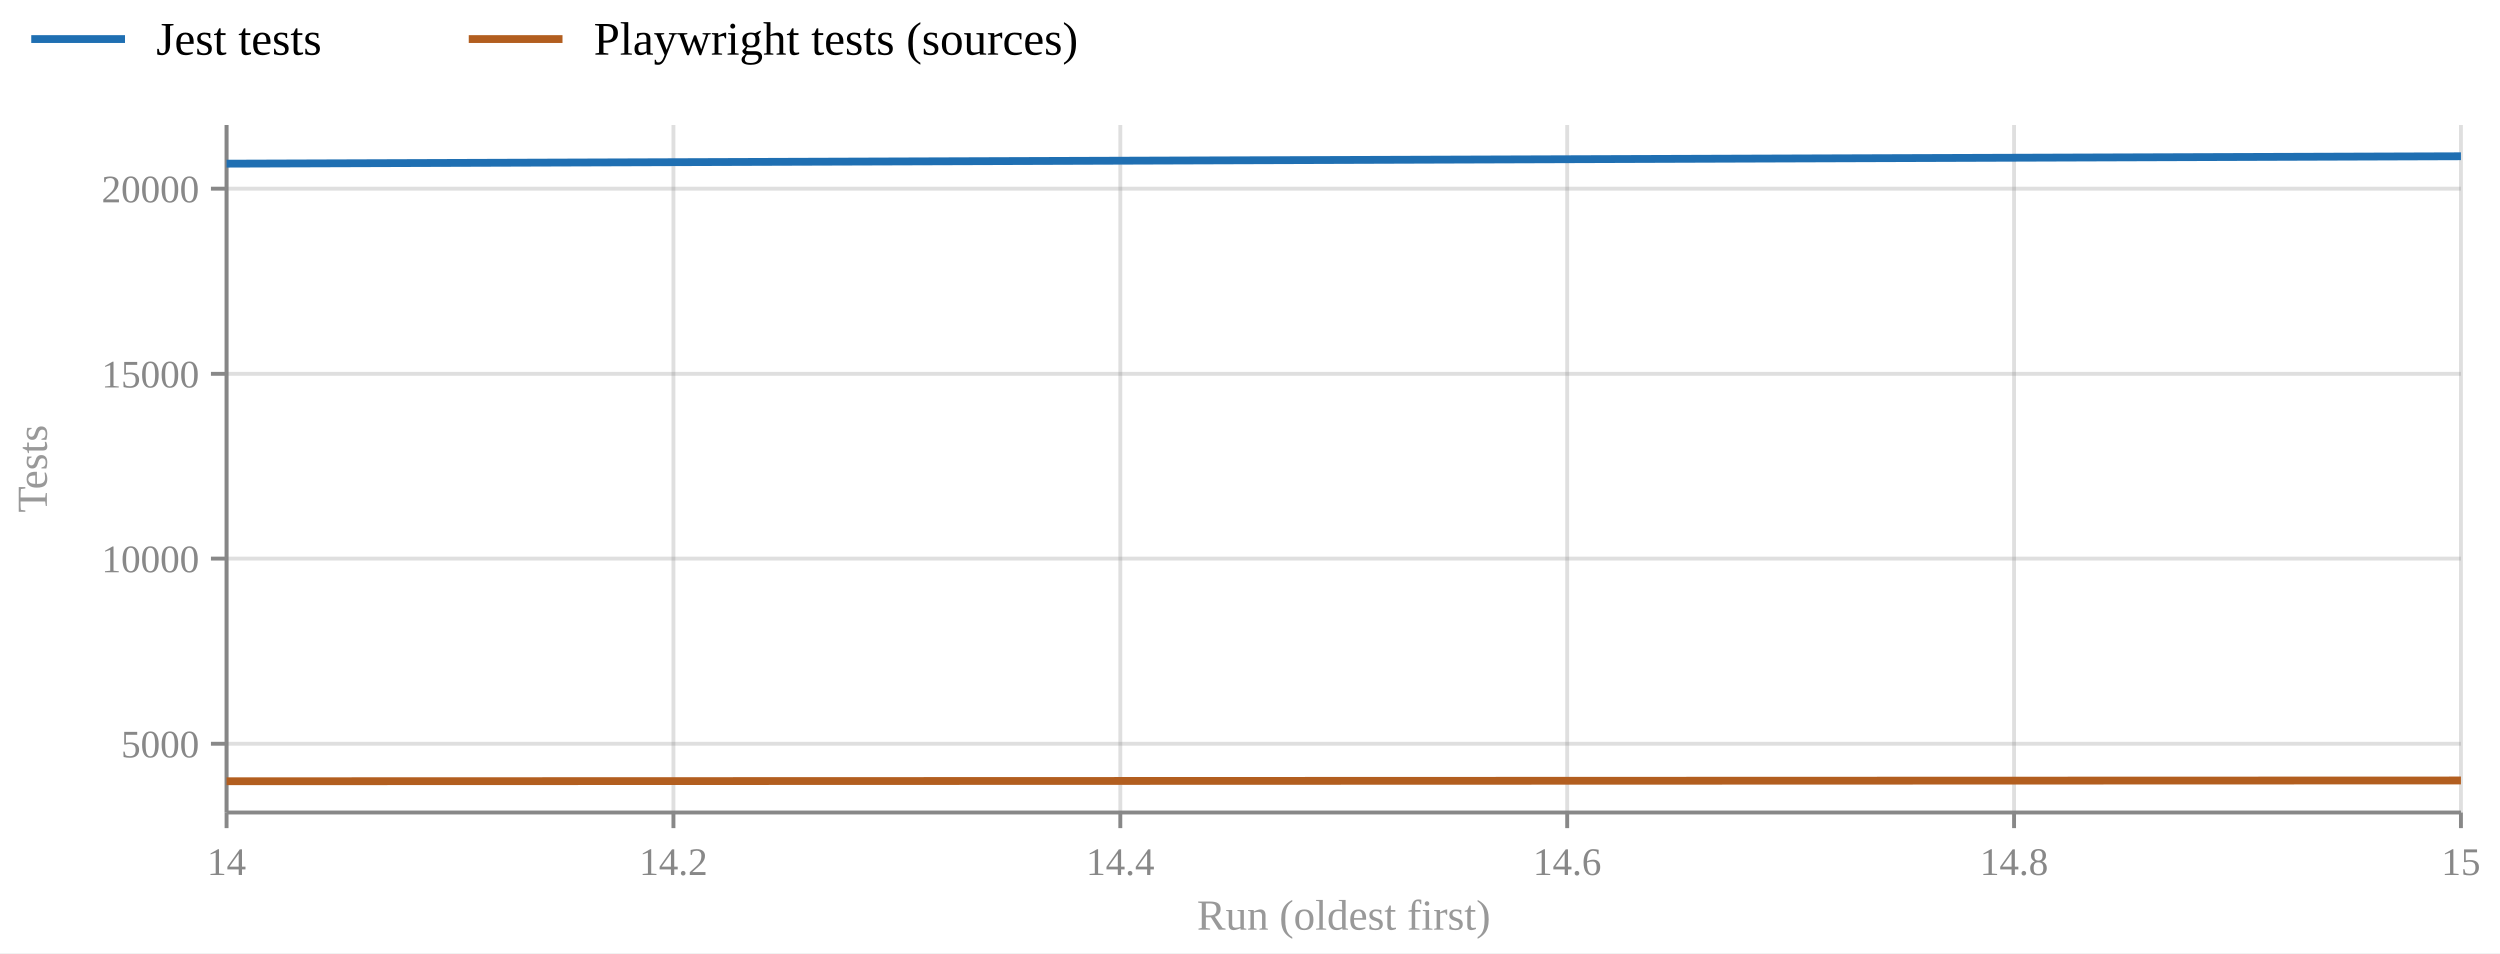
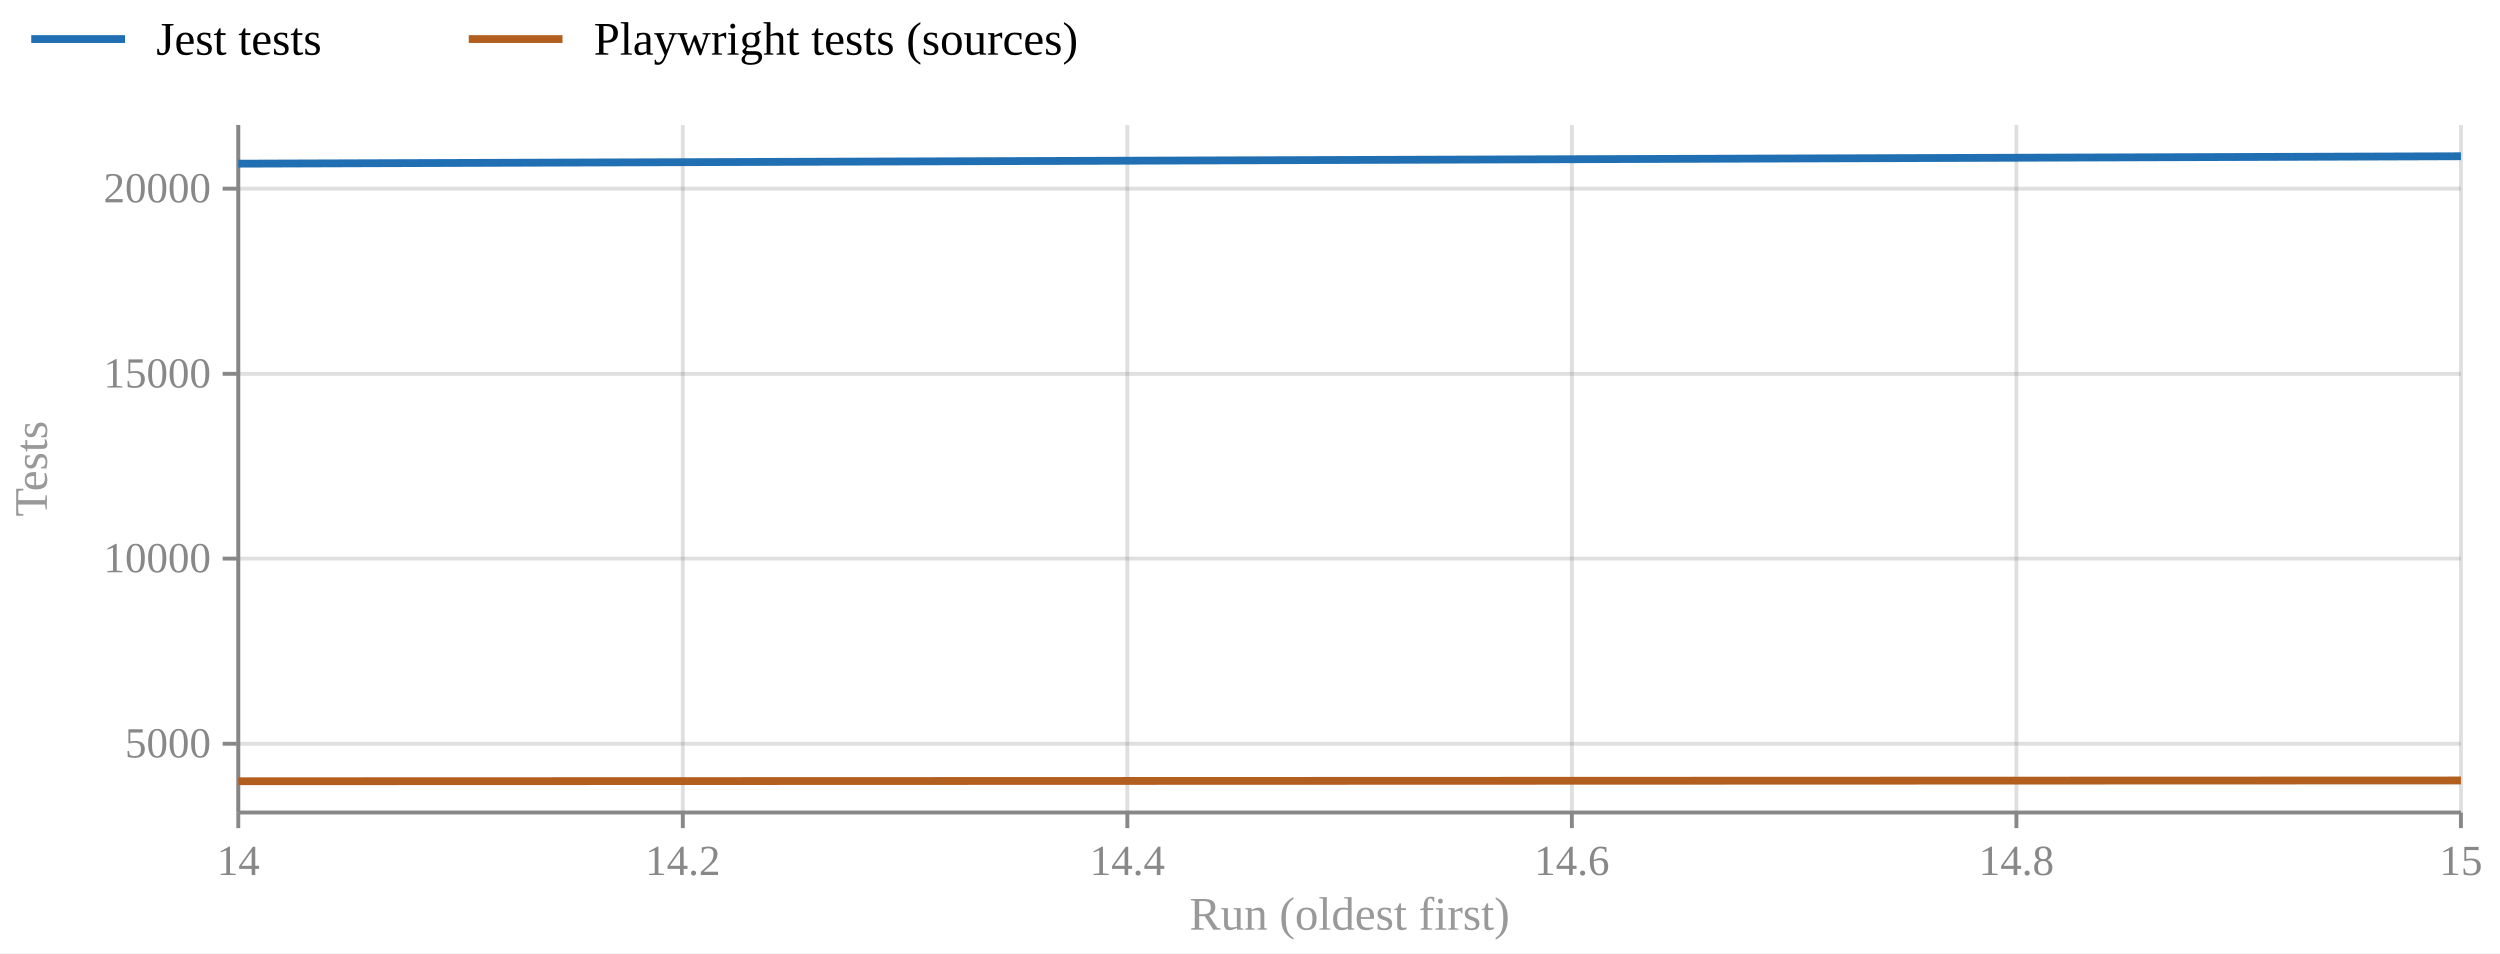
<svg xmlns="http://www.w3.org/2000/svg" viewBox="0 -24 640 244" height="244" visibility="visible" width="640">
  <rect x="0" y="-24" width="640" height="244" fill="#ffffff" />
  <defs visibility="visible">
    <clipPath id="ocClip4" visibility="visible">
-       <rect x="58" y="8" width="572" height="176" visibility="visible" />
+       <rect x="61" y="8" width="569" height="176" visibility="visible" />
    </clipPath>
  </defs>
  <g aria-hidden="true" visibility="visible">
-     <line stroke="var(--text-muted, #888)" x1="58" y1="184" x2="630" y2="184" visibility="visible" />
-     <line stroke="var(--text-muted, #888)" x1="58" y1="8" x2="58" y2="184" visibility="visible" />
-     <text text-anchor="middle" fill="var(--text-secondary, #999)" font-size="11" x="344" y="214" visibility="visible">Run (oldest first)</text>
-     <text text-anchor="middle" fill="var(--text-secondary, #999)" font-size="11" x="12" y="96" transform="rotate(-90 12 96)" visibility="visible">Tests</text>
-     <line stroke="var(--border-subtle, rgba(128, 128, 128, 0.25))" x1="58" y1="8" x2="58" y2="184" visibility="visible" />
-     <line stroke="var(--text-muted, #888)" x1="58" y1="184" x2="58" y2="188" visibility="visible" />
-     <text fill="var(--text-muted, #888)" font-size="10" x="58" y="200" text-anchor="middle" visibility="visible">14</text>
-     <line stroke="var(--border-subtle, rgba(128, 128, 128, 0.25))" x1="172.4" y1="8" x2="172.4" y2="184" visibility="visible" />
-     <line stroke="var(--text-muted, #888)" x1="172.4" y1="184" x2="172.4" y2="188" visibility="visible" />
-     <text fill="var(--text-muted, #888)" font-size="10" x="172.4" y="200" text-anchor="middle" visibility="visible">14.2</text>
-     <line stroke="var(--border-subtle, rgba(128, 128, 128, 0.25))" x1="286.8" y1="8" x2="286.8" y2="184" visibility="visible" />
-     <line stroke="var(--text-muted, #888)" x1="286.8" y1="184" x2="286.8" y2="188" visibility="visible" />
-     <text fill="var(--text-muted, #888)" font-size="10" x="286.8" y="200" text-anchor="middle" visibility="visible">14.4</text>
-     <line stroke="var(--border-subtle, rgba(128, 128, 128, 0.25))" x1="401.2" y1="8" x2="401.2" y2="184" visibility="visible" />
-     <line stroke="var(--text-muted, #888)" x1="401.2" y1="184" x2="401.2" y2="188" visibility="visible" />
-     <text fill="var(--text-muted, #888)" font-size="10" x="401.2" y="200" text-anchor="middle" visibility="visible">14.6</text>
-     <line stroke="var(--border-subtle, rgba(128, 128, 128, 0.25))" x1="515.6" y1="8" x2="515.6" y2="184" visibility="visible" />
-     <line stroke="var(--text-muted, #888)" x1="515.6" y1="184" x2="515.6" y2="188" visibility="visible" />
-     <text fill="var(--text-muted, #888)" font-size="10" x="515.6" y="200" text-anchor="middle" visibility="visible">14.8</text>
+     <line stroke="var(--text-muted, #888)" x1="61" y1="184" x2="630" y2="184" visibility="visible" />
+     <line stroke="var(--text-muted, #888)" x1="61" y1="8" x2="61" y2="184" visibility="visible" />
+     <text text-anchor="middle" fill="var(--text-secondary, #999)" font-size="12" x="345.5" y="214" visibility="visible">Run (oldest first)</text>
+     <text text-anchor="middle" fill="var(--text-secondary, #999)" font-size="12" x="12" y="96" transform="rotate(-90 12 96)" visibility="visible">Tests</text>
+     <line stroke="var(--border-subtle, rgba(128, 128, 128, 0.25))" x1="61" y1="8" x2="61" y2="184" visibility="visible" />
+     <line stroke="var(--text-muted, #888)" x1="61" y1="184" x2="61" y2="188" visibility="visible" />
+     <text fill="var(--text-muted, #888)" font-size="11" x="61" y="200" text-anchor="middle" visibility="visible">14</text>
+     <line stroke="var(--border-subtle, rgba(128, 128, 128, 0.25))" x1="174.8" y1="8" x2="174.8" y2="184" visibility="visible" />
+     <line stroke="var(--text-muted, #888)" x1="174.8" y1="184" x2="174.8" y2="188" visibility="visible" />
+     <text fill="var(--text-muted, #888)" font-size="11" x="174.8" y="200" text-anchor="middle" visibility="visible">14.2</text>
+     <line stroke="var(--border-subtle, rgba(128, 128, 128, 0.25))" x1="288.6" y1="8" x2="288.6" y2="184" visibility="visible" />
+     <line stroke="var(--text-muted, #888)" x1="288.6" y1="184" x2="288.6" y2="188" visibility="visible" />
+     <text fill="var(--text-muted, #888)" font-size="11" x="288.6" y="200" text-anchor="middle" visibility="visible">14.4</text>
+     <line stroke="var(--border-subtle, rgba(128, 128, 128, 0.25))" x1="402.4" y1="8" x2="402.4" y2="184" visibility="visible" />
+     <line stroke="var(--text-muted, #888)" x1="402.4" y1="184" x2="402.4" y2="188" visibility="visible" />
+     <text fill="var(--text-muted, #888)" font-size="11" x="402.4" y="200" text-anchor="middle" visibility="visible">14.6</text>
+     <line stroke="var(--border-subtle, rgba(128, 128, 128, 0.25))" x1="516.2" y1="8" x2="516.2" y2="184" visibility="visible" />
+     <line stroke="var(--text-muted, #888)" x1="516.2" y1="184" x2="516.2" y2="188" visibility="visible" />
+     <text fill="var(--text-muted, #888)" font-size="11" x="516.2" y="200" text-anchor="middle" visibility="visible">14.8</text>
    <line stroke="var(--border-subtle, rgba(128, 128, 128, 0.25))" x1="630" y1="8" x2="630" y2="184" visibility="visible" />
    <line stroke="var(--text-muted, #888)" x1="630" y1="184" x2="630" y2="188" visibility="visible" />
-     <text fill="var(--text-muted, #888)" font-size="10" x="630" y="200" text-anchor="middle" visibility="visible">15</text>
-     <line stroke="var(--border-subtle, rgba(128, 128, 128, 0.25))" x1="58" y1="166.4" x2="630" y2="166.4" visibility="visible" />
-     <line stroke="var(--text-muted, #888)" x1="54" y1="166.4" x2="58" y2="166.4" visibility="visible" />
-     <text fill="var(--text-muted, #888)" font-size="10" x="51" y="169.9" text-anchor="end" visibility="visible">5000</text>
-     <line stroke="var(--border-subtle, rgba(128, 128, 128, 0.25))" x1="58" y1="119" x2="630" y2="119" visibility="visible" />
-     <line stroke="var(--text-muted, #888)" x1="54" y1="119" x2="58" y2="119" visibility="visible" />
-     <text fill="var(--text-muted, #888)" font-size="10" x="51" y="122.5" text-anchor="end" visibility="visible">10000</text>
-     <line stroke="var(--border-subtle, rgba(128, 128, 128, 0.25))" x1="58" y1="71.7" x2="630" y2="71.7" visibility="visible" />
-     <line stroke="var(--text-muted, #888)" x1="54" y1="71.7" x2="58" y2="71.7" visibility="visible" />
-     <text fill="var(--text-muted, #888)" font-size="10" x="51" y="75.2" text-anchor="end" visibility="visible">15000</text>
-     <line stroke="var(--border-subtle, rgba(128, 128, 128, 0.25))" x1="58" y1="24.3" x2="630" y2="24.3" visibility="visible" />
-     <line stroke="var(--text-muted, #888)" x1="54" y1="24.3" x2="58" y2="24.3" visibility="visible" />
-     <text fill="var(--text-muted, #888)" font-size="10" x="51" y="27.8" text-anchor="end" visibility="visible">20000</text>
+     <text fill="var(--text-muted, #888)" font-size="11" x="630" y="200" text-anchor="middle" visibility="visible">15</text>
+     <line stroke="var(--border-subtle, rgba(128, 128, 128, 0.25))" x1="61" y1="166.4" x2="630" y2="166.4" visibility="visible" />
+     <line stroke="var(--text-muted, #888)" x1="57" y1="166.4" x2="61" y2="166.4" visibility="visible" />
+     <text fill="var(--text-muted, #888)" font-size="11" x="54" y="169.9" text-anchor="end" visibility="visible">5000</text>
+     <line stroke="var(--border-subtle, rgba(128, 128, 128, 0.25))" x1="61" y1="119" x2="630" y2="119" visibility="visible" />
+     <line stroke="var(--text-muted, #888)" x1="57" y1="119" x2="61" y2="119" visibility="visible" />
+     <text fill="var(--text-muted, #888)" font-size="11" x="54" y="122.5" text-anchor="end" visibility="visible">10000</text>
+     <line stroke="var(--border-subtle, rgba(128, 128, 128, 0.25))" x1="61" y1="71.7" x2="630" y2="71.7" visibility="visible" />
+     <line stroke="var(--text-muted, #888)" x1="57" y1="71.7" x2="61" y2="71.7" visibility="visible" />
+     <text fill="var(--text-muted, #888)" font-size="11" x="54" y="75.2" text-anchor="end" visibility="visible">15000</text>
+     <line stroke="var(--border-subtle, rgba(128, 128, 128, 0.25))" x1="61" y1="24.3" x2="630" y2="24.3" visibility="visible" />
+     <line stroke="var(--text-muted, #888)" x1="57" y1="24.3" x2="61" y2="24.3" visibility="visible" />
+     <text fill="var(--text-muted, #888)" font-size="11" x="54" y="27.8" text-anchor="end" visibility="visible">20000</text>
  </g>
  <g aria-hidden="true" visibility="visible">
    <g clip-path="url(#ocClip4)" visibility="visible">
      <path stroke="none" d="" visibility="visible" />
      <path fill="none" stroke-width="1" d="" visibility="visible" />
-       <path fill="none" stroke-linejoin="round" stroke-linecap="round" d="M58,17.9L630,16" stroke="#1f6fb2" stroke-width="2" visibility="visible" />
+       <path fill="none" stroke-linejoin="round" stroke-linecap="round" d="M61,17.9L630,16" stroke="#1f6fb2" stroke-width="2" visibility="visible" />
      <g visibility="visible" />
+       <path stroke-width="2" d="" fill="none" stroke="none" visibility="visible" />
    </g>
    <g clip-path="url(#ocClip4)" visibility="visible">
      <path stroke="none" d="" visibility="visible" />
      <path fill="none" stroke-width="1" d="" visibility="visible" />
-       <path fill="none" stroke-linejoin="round" stroke-linecap="round" d="M58,176L630,175.8" stroke="#b25e1f" stroke-width="2" visibility="visible" />
+       <path fill="none" stroke-linejoin="round" stroke-linecap="round" d="M61,176L630,175.8" stroke="#b25e1f" stroke-width="2" visibility="visible" />
      <g visibility="visible" />
+       <path stroke-width="2" d="" fill="none" stroke="none" visibility="visible" />
    </g>
  </g>
  <g aria-hidden="true" visibility="visible">
    <line stroke="var(--text-muted, #888)" stroke-dasharray="3 3" visibility="visible" />
  </g>
  <g transform="translate(0 -24)">
    <line x1="8" y1="10" x2="32" y2="10" stroke="#1f6fb2" stroke-width="2" stroke-dasharray="none" />
    <text x="40" y="14" fill="canvastext" font-size="12">Jest tests</text>
    <line x1="120" y1="10" x2="144" y2="10" stroke="#b25e1f" stroke-width="2" stroke-dasharray="none" />
    <text x="152" y="14" fill="canvastext" font-size="12">Playwright tests (sources)</text>
  </g>
</svg>
